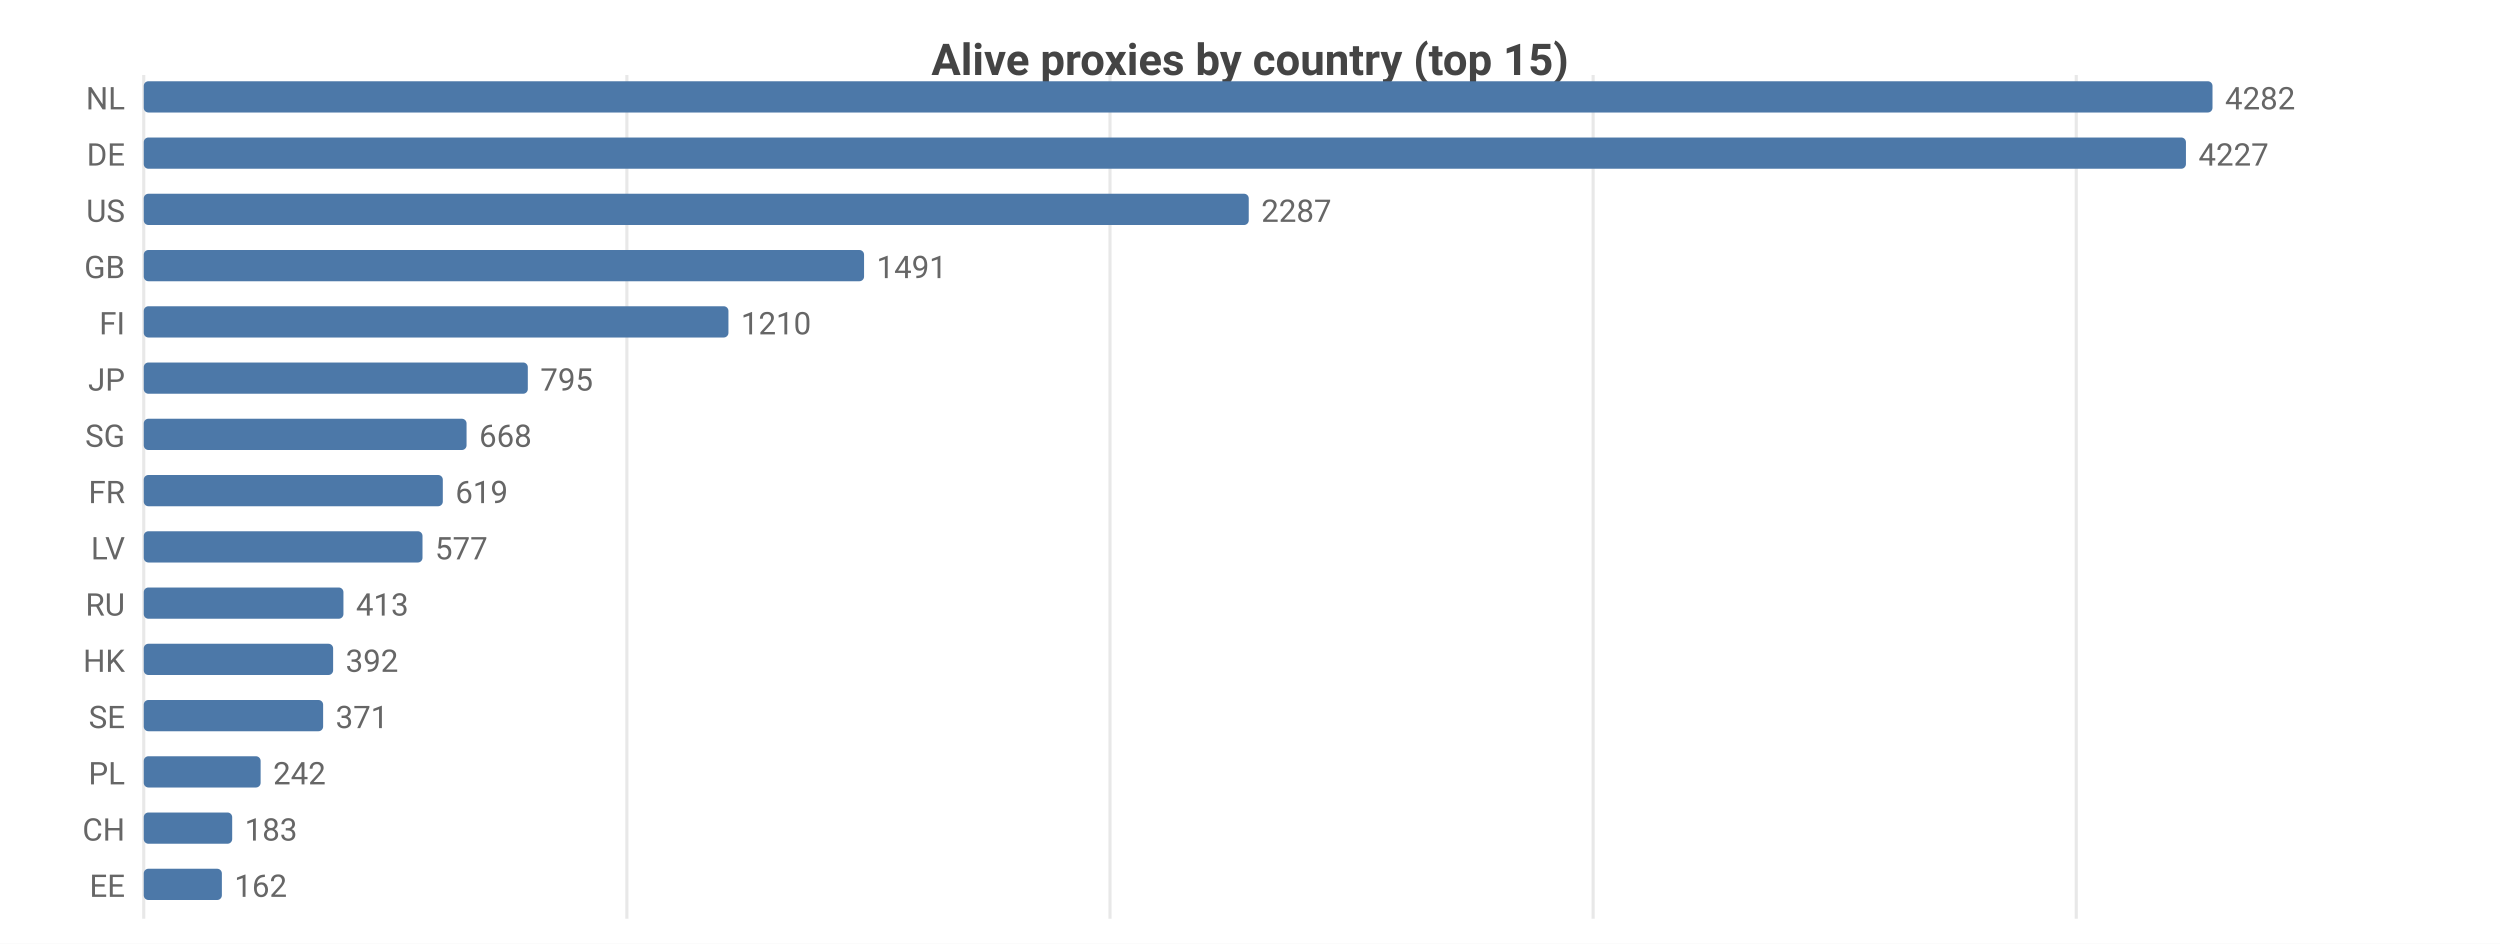
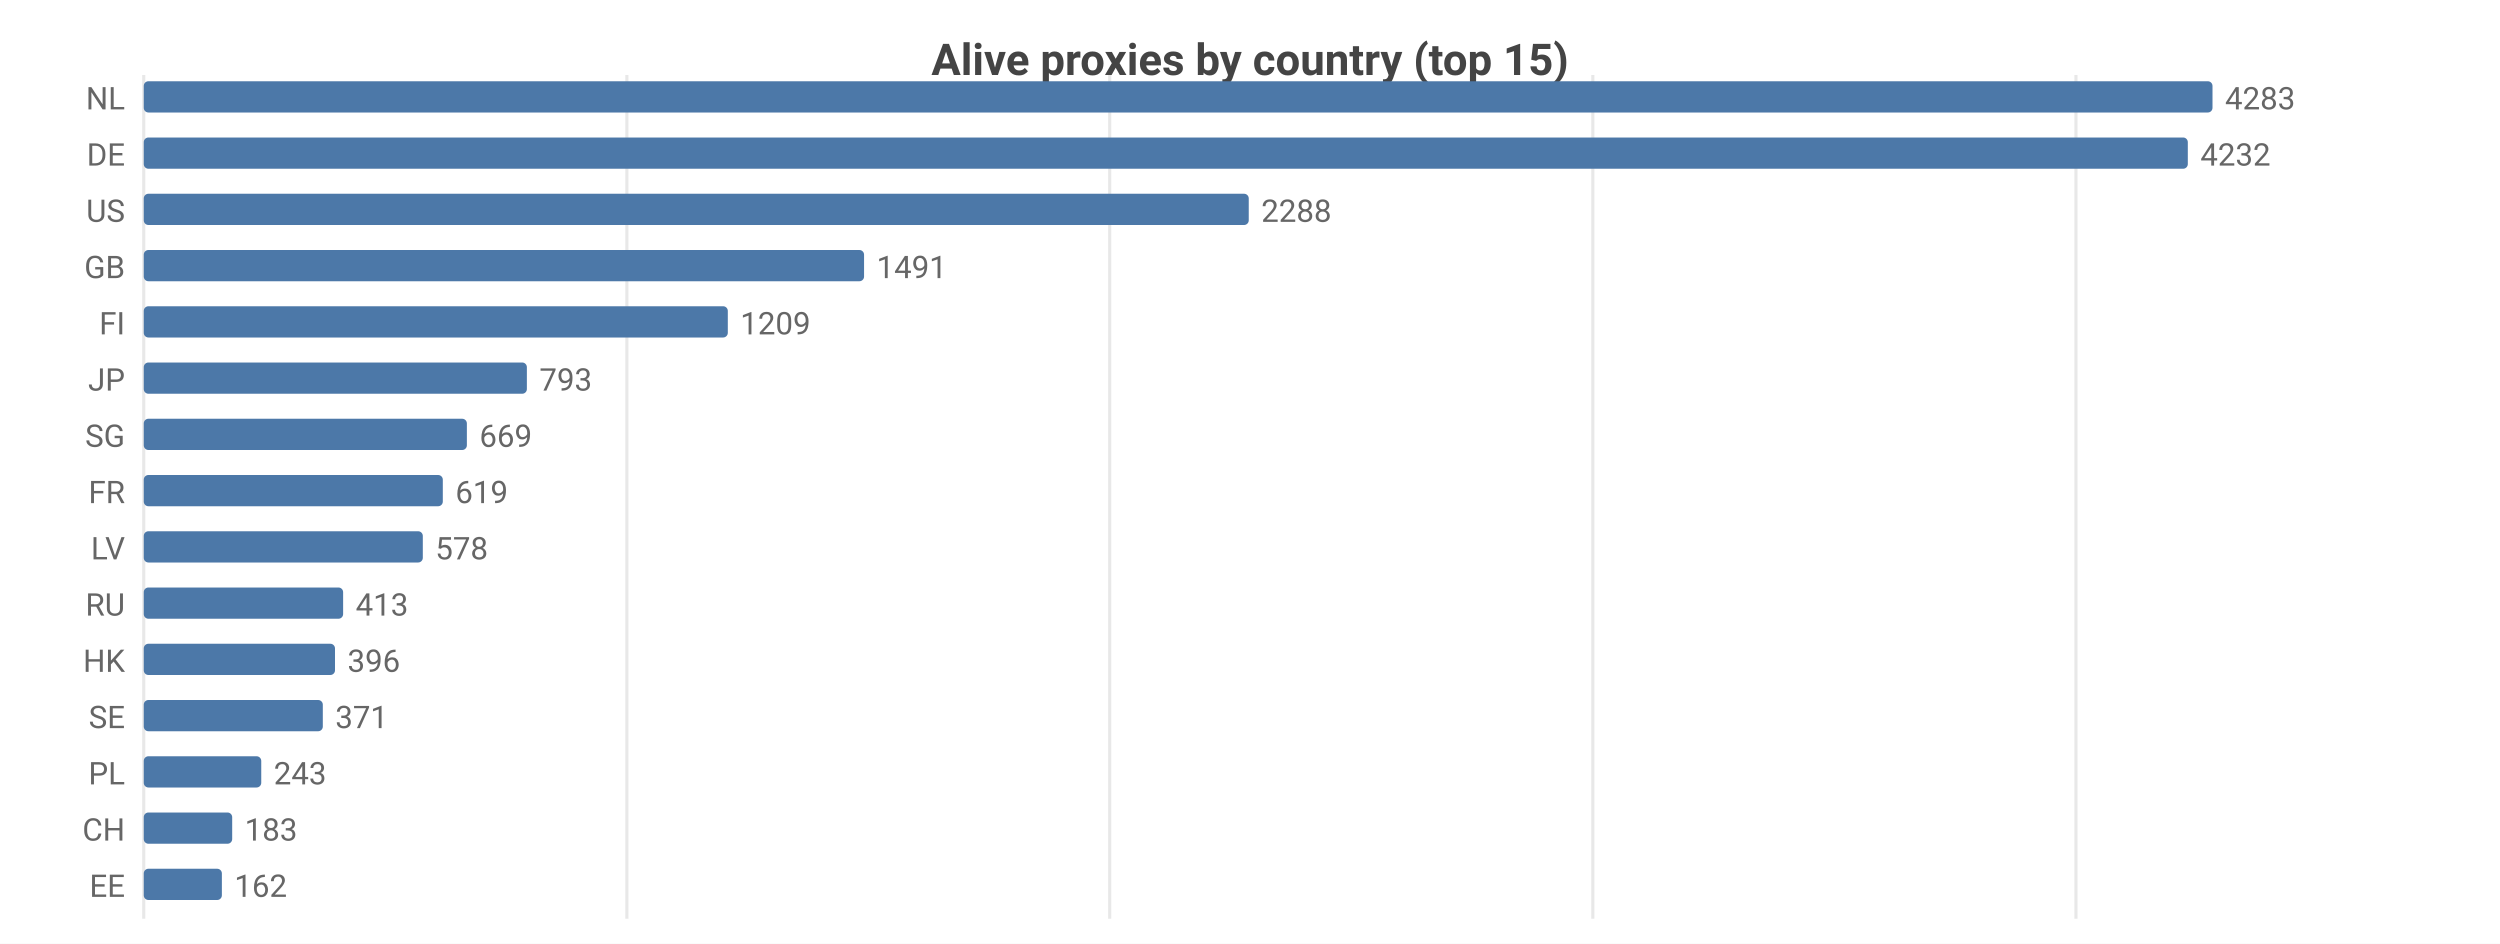
<svg xmlns="http://www.w3.org/2000/svg" width="800" height="302" viewBox="0 0 800 302">
  <rect width="800" height="302" fill="#ffffff" />
  <style>text{font-family:system-ui,-apple-system,'Segoe UI',Roboto,sans-serif}.g{stroke:#e8e8e8;stroke-width:1}.a{stroke:#999;stroke-width:1}.t{font-size:10px;fill:#666}.m{font-size:10px;text-anchor:middle;fill:#666}.e{font-size:10px;text-anchor:end;fill:#666}.l{font-size:11px;fill:#333}.tt{font-size:14px;font-weight:600;text-anchor:middle;fill:#444}.em{font-size:13px;text-anchor:middle;fill:#999}</style>
  <text class="tt" x="400.0" y="24">Alive proxies by country (top 15)</text>
  <line class="g" x1="46" y1="24" x2="46" y2="294" />
  <line class="g" x1="200.6" y1="24" x2="200.6" y2="294" />
-   <line class="g" x1="355.2" y1="24" x2="355.2" y2="294" />
-   <line class="g" x1="509.8" y1="24" x2="509.8" y2="294" />
-   <line class="g" x1="664.4" y1="24" x2="664.4" y2="294" />
+   <line class="g" x1="355.1" y1="24" x2="355.1" y2="294" />
+   <line class="g" x1="509.7" y1="24" x2="509.7" y2="294" />
+   <line class="g" x1="664.3" y1="24" x2="664.3" y2="294" />
  <text class="e" x="40" y="35">NL</text>
  <rect x="46" y="26" width="662" height="10" fill="#4c78a8" rx="1.5" />
-   <text class="t" x="712" y="35">4282</text>
+   <text class="t" x="712" y="35">4283</text>
  <text class="e" x="40" y="53">DE</text>
-   <rect x="46" y="44" width="653.5" height="10" fill="#4c78a8" rx="1.5" />
-   <text class="t" x="703.5" y="53">4227</text>
+   <rect x="46" y="44" width="654.1" height="10" fill="#4c78a8" rx="1.5" />
+   <text class="t" x="704.1" y="53">4232</text>
  <text class="e" x="40" y="71">US</text>
  <rect x="46" y="62" width="353.6" height="10" fill="#4c78a8" rx="1.5" />
-   <text class="t" x="403.6" y="71">2287</text>
+   <text class="t" x="403.6" y="71">2288</text>
  <text class="e" x="40" y="89">GB</text>
  <rect x="46" y="80" width="230.5" height="10" fill="#4c78a8" rx="1.5" />
  <text class="t" x="280.5" y="89">1491</text>
  <text class="e" x="40" y="107">FI</text>
-   <rect x="46" y="98" width="187.1" height="10" fill="#4c78a8" rx="1.5" />
-   <text class="t" x="237.1" y="107">1210</text>
+   <rect x="46" y="98" width="186.9" height="10" fill="#4c78a8" rx="1.5" />
+   <text class="t" x="236.9" y="107">1209</text>
  <text class="e" x="40" y="125">JP</text>
-   <rect x="46" y="116" width="122.9" height="10" fill="#4c78a8" rx="1.5" />
-   <text class="t" x="172.9" y="125">795</text>
+   <rect x="46" y="116" width="122.6" height="10" fill="#4c78a8" rx="1.5" />
+   <text class="t" x="172.6" y="125">793</text>
  <text class="e" x="40" y="143">SG</text>
-   <rect x="46" y="134" width="103.3" height="10" fill="#4c78a8" rx="1.5" />
-   <text class="t" x="153.3" y="143">668</text>
+   <rect x="46" y="134" width="103.4" height="10" fill="#4c78a8" rx="1.5" />
+   <text class="t" x="153.4" y="143">669</text>
  <text class="e" x="40" y="161">FR</text>
  <rect x="46" y="152" width="95.7" height="10" fill="#4c78a8" rx="1.5" />
  <text class="t" x="145.7" y="161">619</text>
  <text class="e" x="40" y="179">LV</text>
-   <rect x="46" y="170" width="89.2" height="10" fill="#4c78a8" rx="1.5" />
-   <text class="t" x="139.2" y="179">577</text>
+   <rect x="46" y="170" width="89.3" height="10" fill="#4c78a8" rx="1.5" />
+   <text class="t" x="139.3" y="179">578</text>
  <text class="e" x="40" y="197">RU</text>
-   <rect x="46" y="188" width="63.9" height="10" fill="#4c78a8" rx="1.5" />
-   <text class="t" x="113.9" y="197">413</text>
+   <rect x="46" y="188" width="63.8" height="10" fill="#4c78a8" rx="1.5" />
+   <text class="t" x="113.8" y="197">413</text>
  <text class="e" x="40" y="215">HK</text>
-   <rect x="46" y="206" width="60.6" height="10" fill="#4c78a8" rx="1.5" />
-   <text class="t" x="110.6" y="215">392</text>
+   <rect x="46" y="206" width="61.2" height="10" fill="#4c78a8" rx="1.5" />
+   <text class="t" x="111.2" y="215">396</text>
  <text class="e" x="40" y="233">SE</text>
-   <rect x="46" y="224" width="57.4" height="10" fill="#4c78a8" rx="1.5" />
-   <text class="t" x="107.4" y="233">371</text>
+   <rect x="46" y="224" width="57.3" height="10" fill="#4c78a8" rx="1.5" />
+   <text class="t" x="107.3" y="233">371</text>
  <text class="e" x="40" y="251">PL</text>
-   <rect x="46" y="242" width="37.4" height="10" fill="#4c78a8" rx="1.5" />
-   <text class="t" x="87.4" y="251">242</text>
+   <rect x="46" y="242" width="37.6" height="10" fill="#4c78a8" rx="1.5" />
+   <text class="t" x="87.6" y="251">243</text>
  <text class="e" x="40" y="269">CH</text>
  <rect x="46" y="260" width="28.3" height="10" fill="#4c78a8" rx="1.5" />
  <text class="t" x="78.3" y="269">183</text>
  <text class="e" x="40" y="287">EE</text>
  <rect x="46" y="278" width="25.0" height="10" fill="#4c78a8" rx="1.5" />
  <text class="t" x="75.0" y="287">162</text>
</svg>
